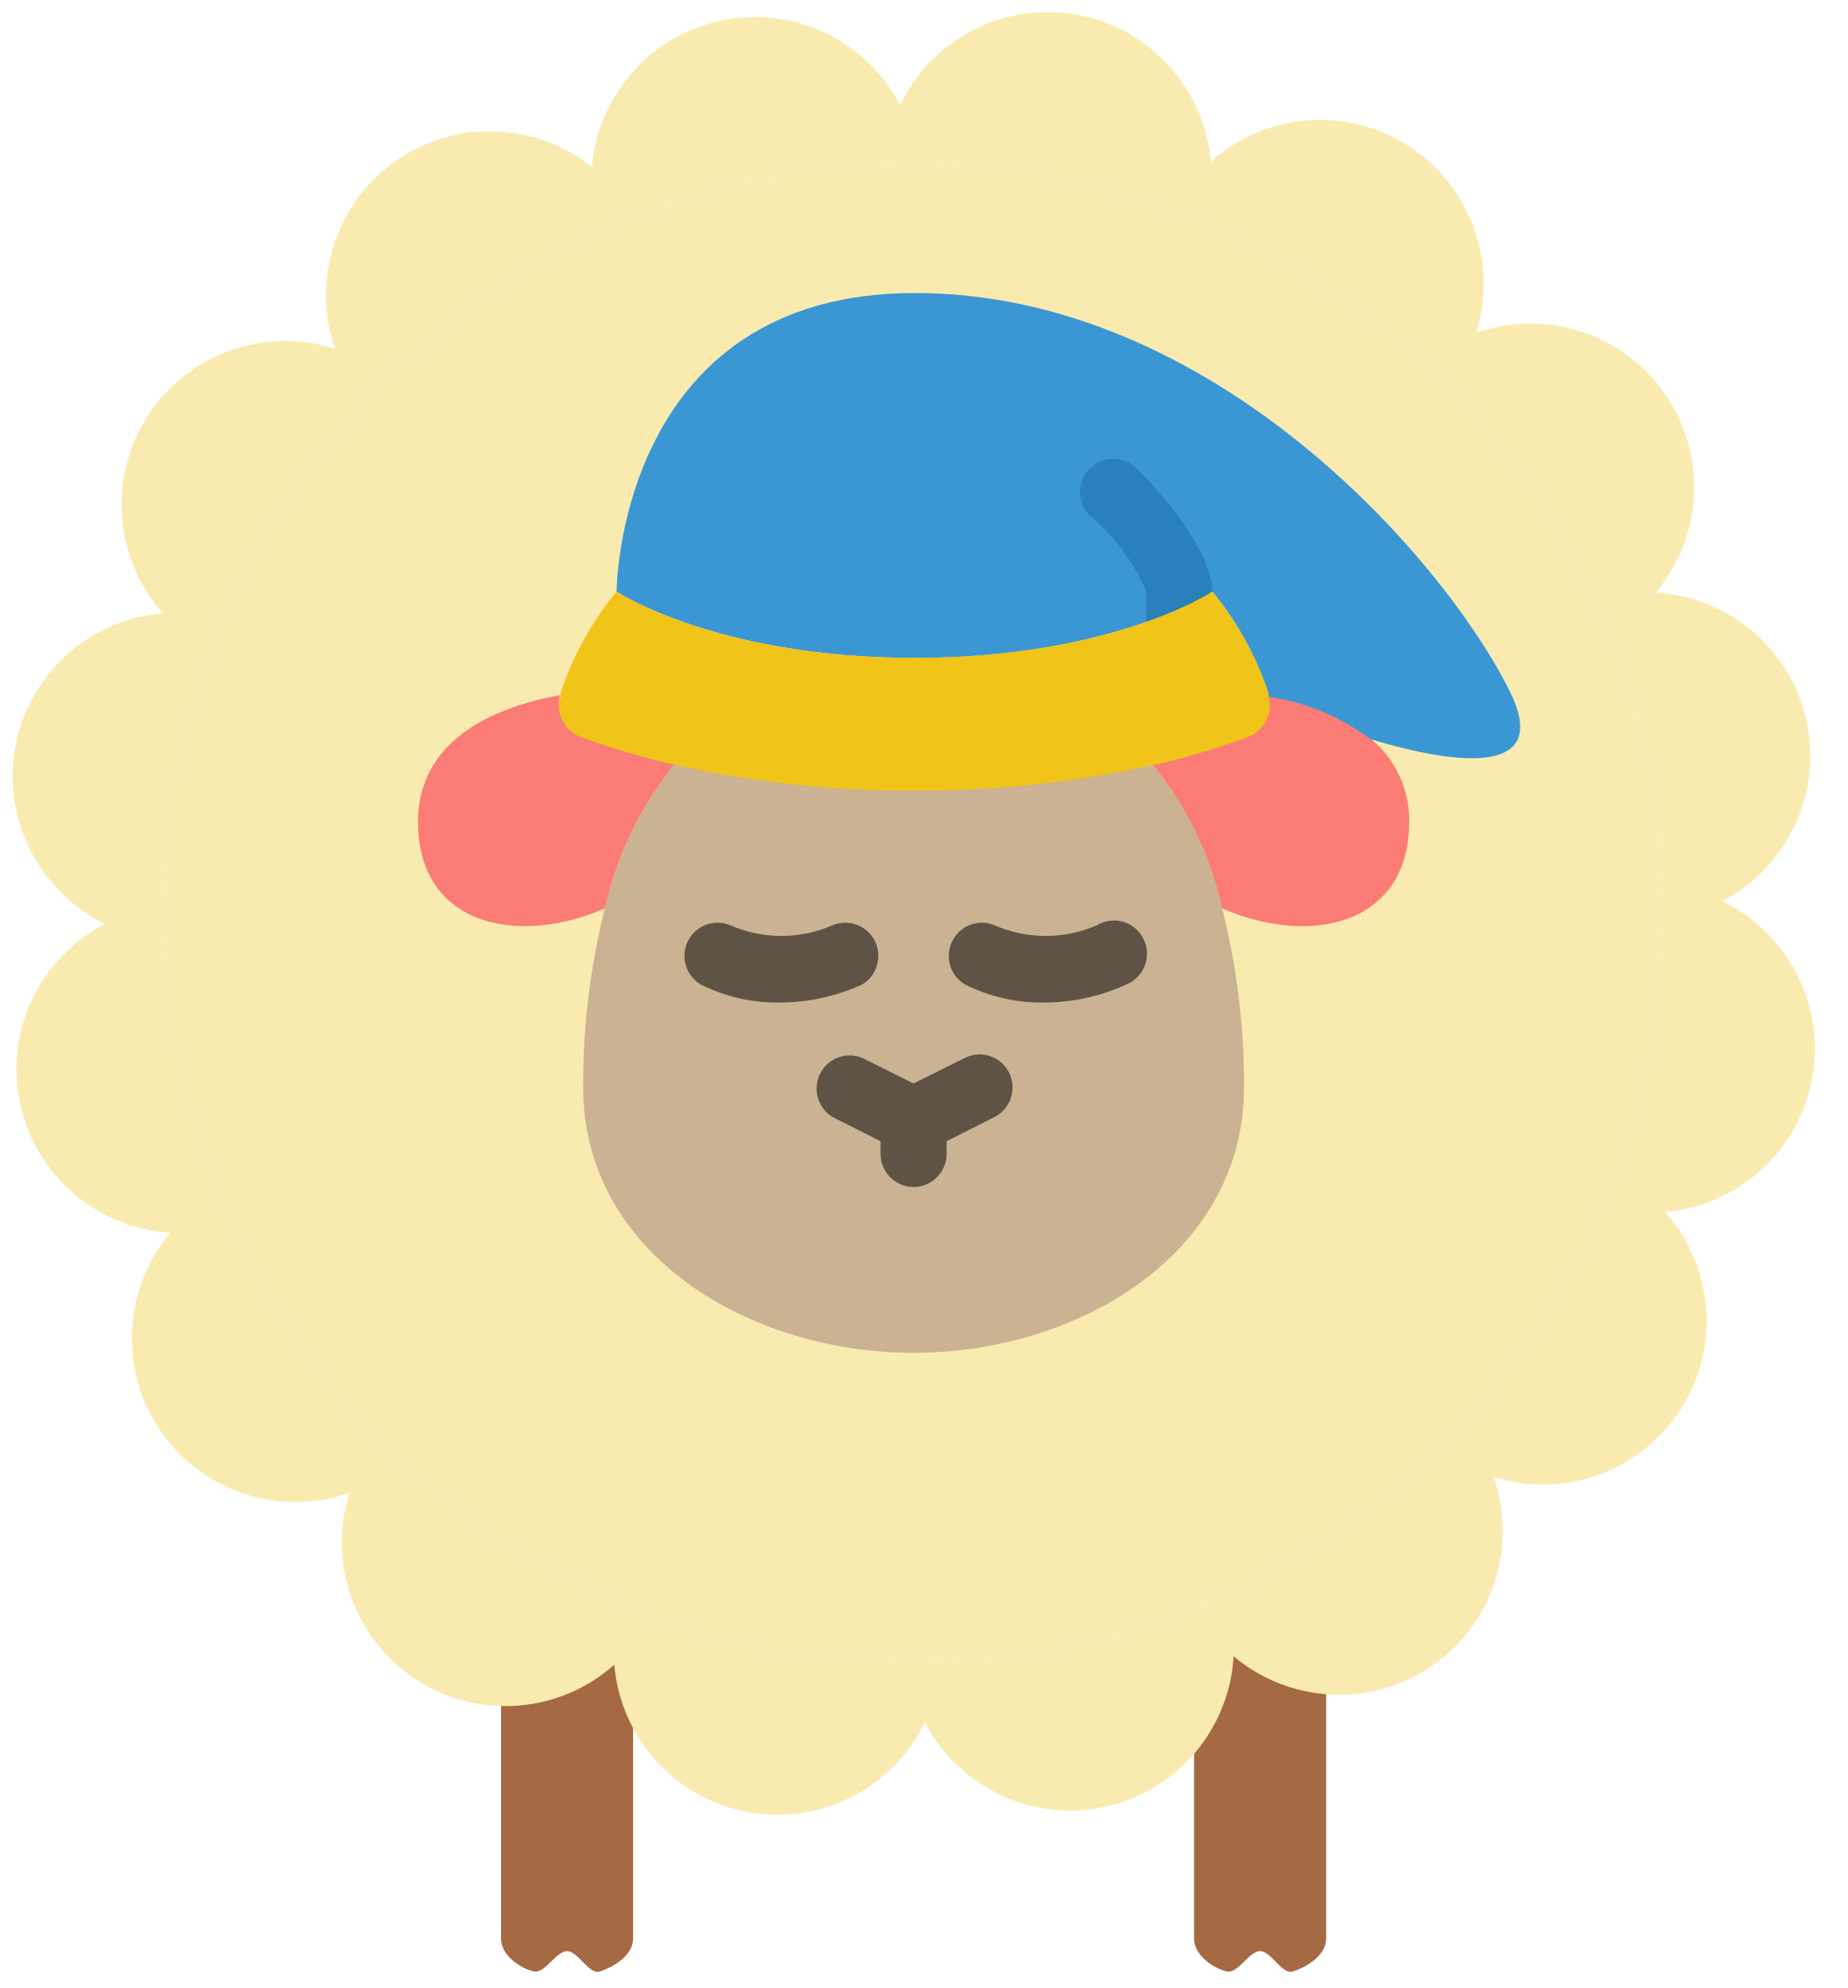
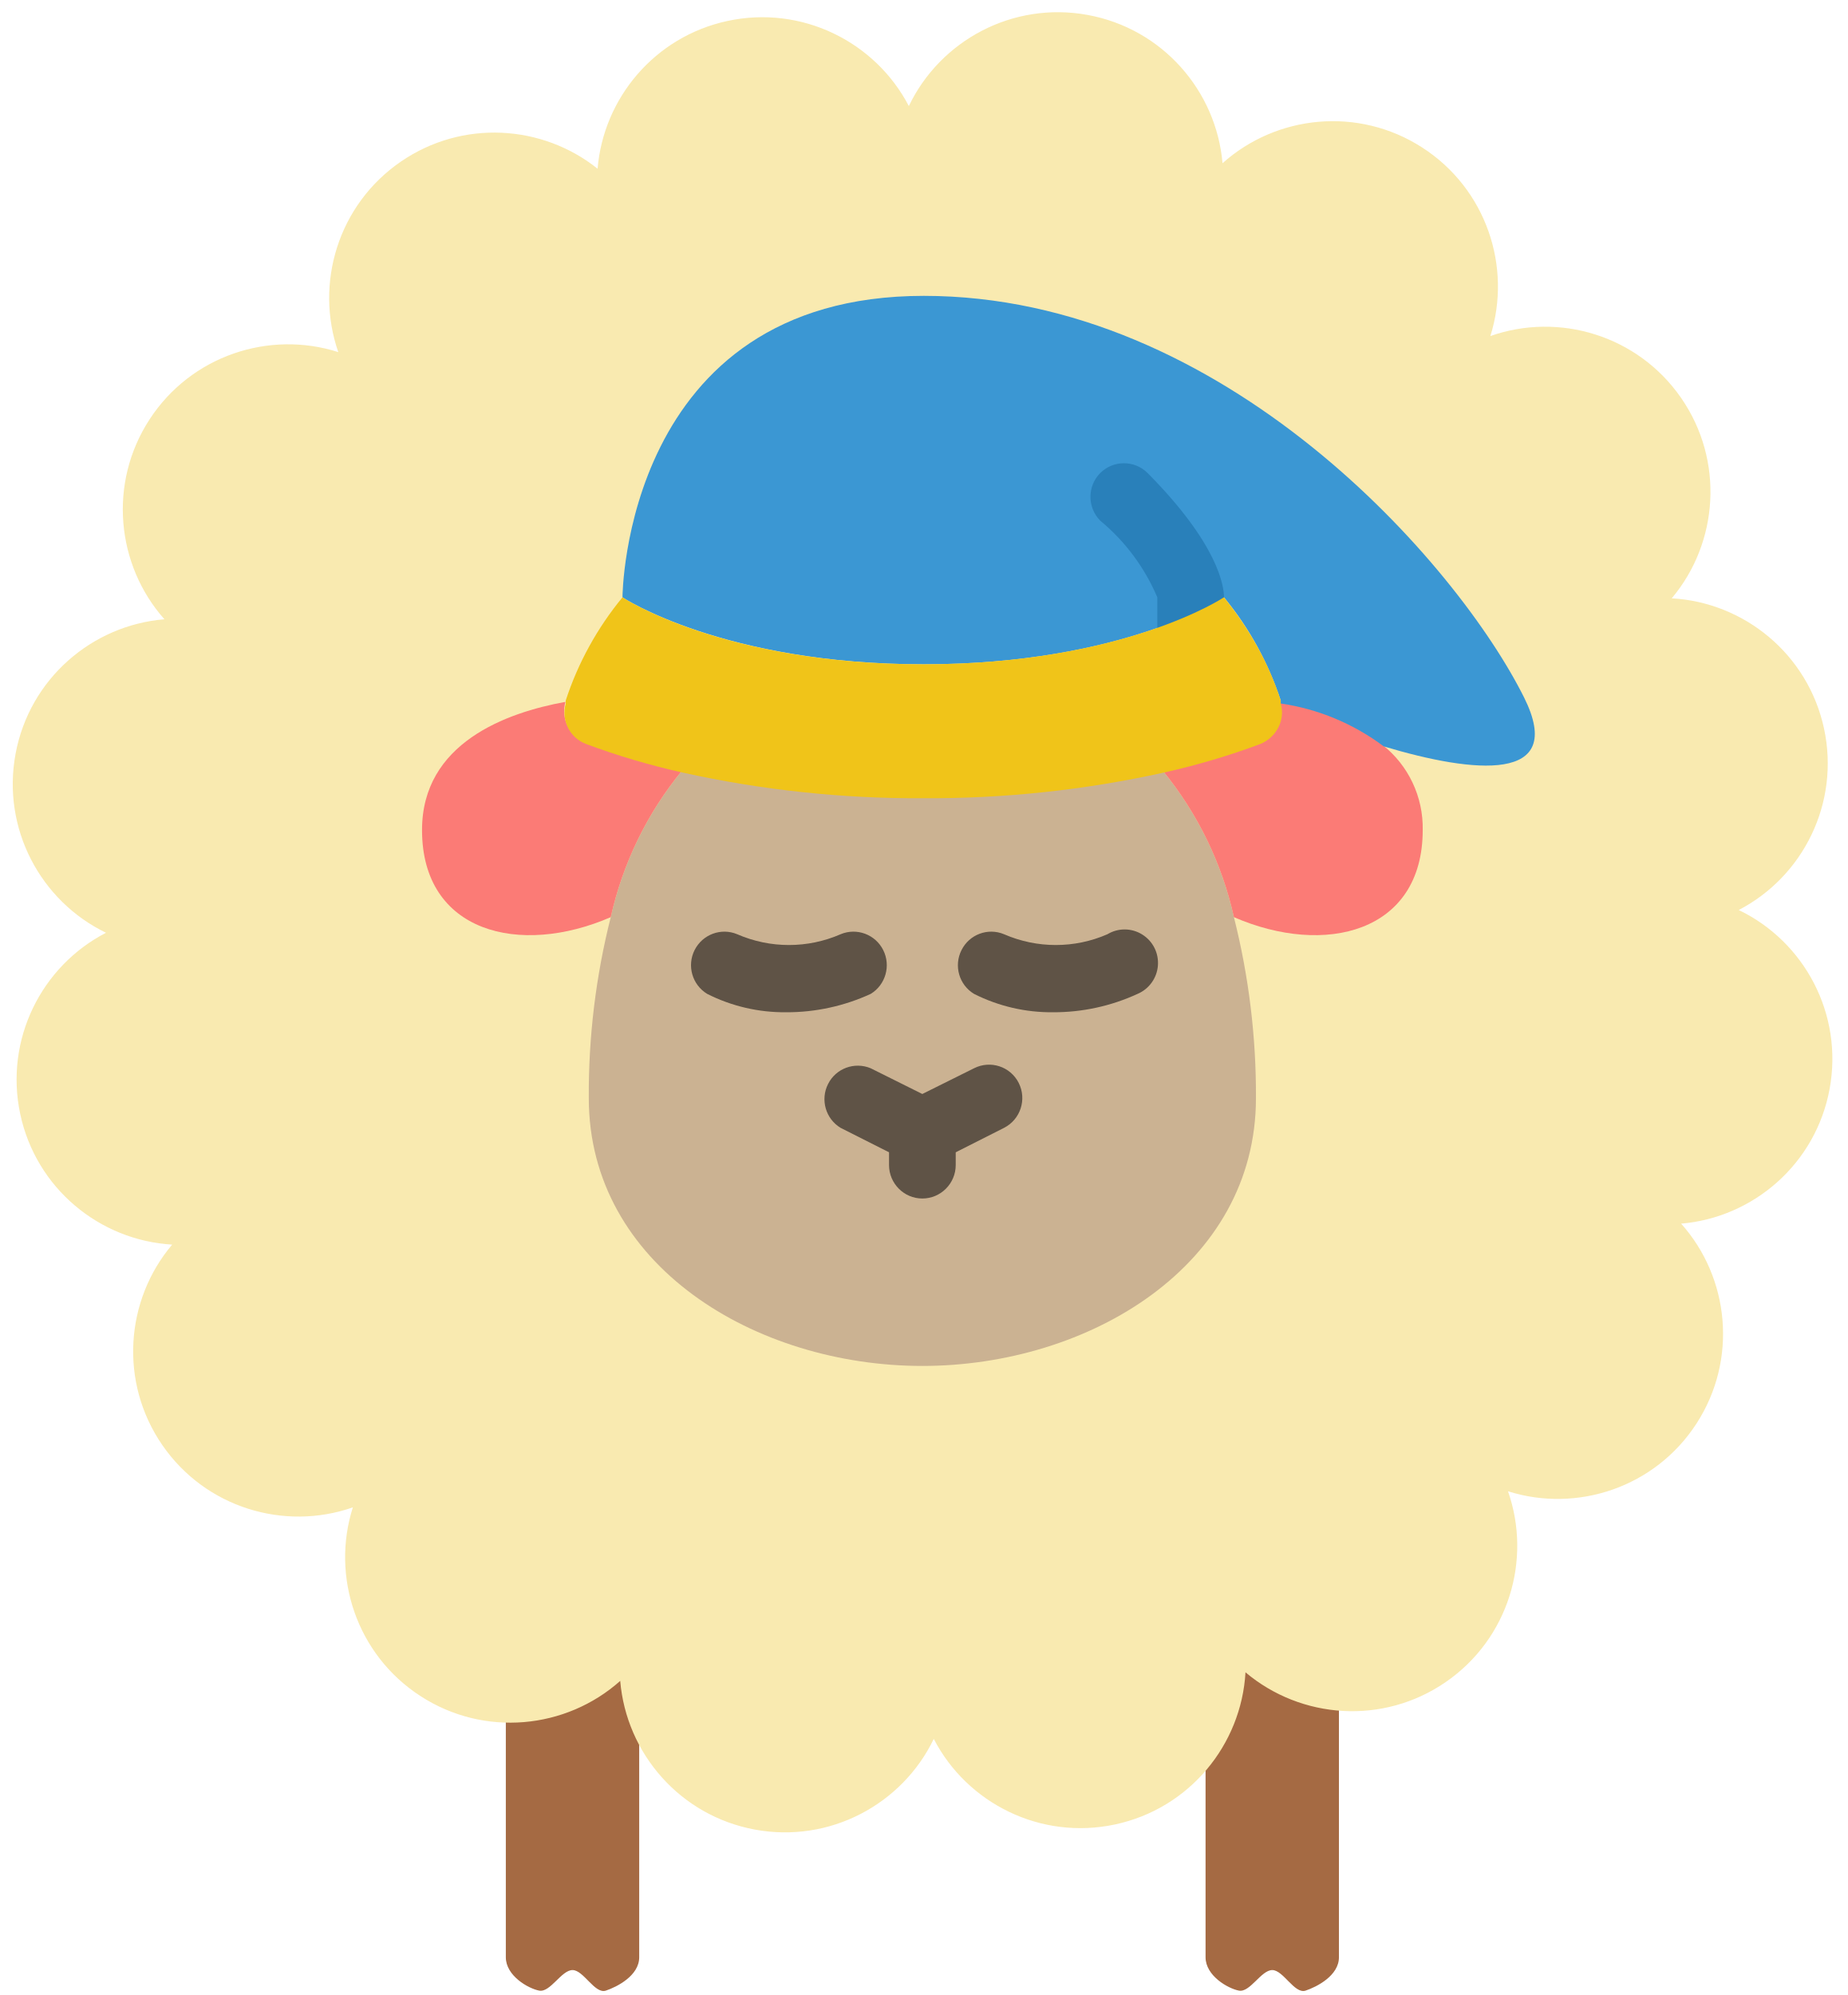
- <svg xmlns="http://www.w3.org/2000/svg" width="100%" height="100%" viewBox="0 0 79 85" version="1.1" xml:space="preserve" style="fill-rule:evenodd;clip-rule:evenodd;stroke-linejoin:round;stroke-miterlimit:2;">
-   <g transform="matrix(1,0,0,1,-148.437,-142.345)">
-     <g id="sheep" transform="matrix(1,0,0,1,-113.9,-18.5043)">
-       <g id="feet" transform="matrix(1,0,0,1,1.17361,1)">
-         <g transform="matrix(1,0,0,1,31.3533,-10.4239)">
-           <path d="M256.88,241.319L256.88,253.155C256.88,253.935 255.939,254.41 255.468,254.567C254.998,254.724 254.527,253.697 254.056,253.697C253.586,253.697 253.115,254.658 252.644,254.567C252.173,254.477 251.232,253.935 251.232,253.155L251.232,241.319C251.232,240.539 251.865,239.906 252.644,239.906L255.468,239.906C256.248,239.906 256.88,240.539 256.88,241.319Z" style="fill:rgb(165,106,67);" />
-         </g>
-         <g transform="matrix(1,0,0,1,60.9867,-10.4239)">
-           <path d="M256.88,241.319L256.88,253.155C256.88,253.935 255.939,254.41 255.468,254.567C254.998,254.724 254.527,253.697 254.056,253.697C253.586,253.697 253.115,254.658 252.644,254.567C252.173,254.477 251.232,253.935 251.232,253.155L251.232,241.319C251.232,240.539 251.865,239.906 252.644,239.906L255.468,239.906C256.248,239.906 256.88,240.539 256.88,241.319Z" style="fill:rgb(165,106,67);" />
-         </g>
-       </g>
-       <g id="body" transform="matrix(0.815181,-0.176374,0.176374,0.815181,207.841,53.0776)">
-         <circle cx="72.409" cy="195.791" r="38.436" style="fill:rgb(249,234,176);" />
-         <path d="M80.501,155.133C79.528,151.577 76.271,148.962 72.409,148.962C72.409,148.962 72.409,148.962 72.409,148.962C68.631,148.962 65.433,151.463 64.382,154.899C62.11,152.11 58.198,151.002 54.697,152.434C54.697,152.434 54.697,152.434 54.697,152.434C51.12,153.898 49.096,157.555 49.545,161.216C46.351,159.377 42.199,159.812 39.455,162.53C39.455,162.53 39.455,162.53 39.455,162.53C36.712,165.248 36.239,169.396 38.048,172.607C34.391,172.124 30.716,174.114 29.219,177.676C29.219,177.676 29.219,177.676 29.219,177.676C27.721,181.242 28.875,185.263 31.783,187.536C28.224,188.495 25.595,191.741 25.58,195.605C25.58,195.605 25.58,195.605 25.58,195.605C25.565,199.467 28.167,202.734 31.718,203.721C28.792,205.971 27.606,209.982 29.075,213.56C29.075,213.56 29.075,213.56 29.075,213.56C30.544,217.135 34.204,219.154 37.864,218.7C36.029,221.896 36.469,226.049 39.191,228.788C39.191,228.788 39.191,228.788 39.191,228.788C41.913,231.528 46.062,231.996 49.27,230.182C48.792,233.84 50.787,237.512 54.351,239.005C54.351,239.005 54.351,239.005 54.351,239.005C57.919,240.498 61.938,239.339 64.208,236.427C65.172,239.986 68.421,242.61 72.284,242.62C72.284,242.62 72.284,242.62 72.284,242.62C76.147,242.63 79.411,240.023 80.393,236.471C82.647,239.394 86.66,240.575 90.235,239.101C90.235,239.101 90.235,239.101 90.235,239.101C93.808,237.627 95.822,233.965 95.364,230.305C98.562,232.136 102.714,231.69 105.45,228.965C105.45,228.965 105.45,228.965 105.45,228.965C108.186,226.239 108.649,222.09 106.83,218.884C110.489,219.357 114.159,217.357 115.646,213.791C115.646,213.791 115.646,213.791 115.646,213.79C117.135,210.221 115.97,206.203 113.056,203.938C116.613,202.969 119.232,199.716 119.237,195.853C119.237,195.853 119.237,195.853 119.237,195.853C119.242,191.99 116.631,188.73 113.077,187.752C115.998,185.495 117.173,181.48 115.694,177.907C115.694,177.907 115.694,177.907 115.694,177.907C114.216,174.336 110.552,172.327 106.892,172.79C108.719,169.589 108.267,165.438 105.538,162.705C105.538,162.705 105.538,162.705 105.538,162.705C102.809,159.973 98.659,159.516 95.456,161.338C95.924,157.679 93.919,154.012 90.35,152.529C90.35,152.529 90.35,152.529 90.35,152.529C86.779,151.045 82.763,152.215 80.501,155.133ZM72.409,157.355C93.622,157.355 110.845,174.578 110.845,195.791C110.845,217.004 93.622,234.227 72.409,234.227C51.195,234.227 33.973,217.004 33.973,195.791C33.973,174.578 51.195,157.355 72.409,157.355Z" style="fill:rgb(249,234,176);" />
-       </g>
-       <g id="face" transform="matrix(1,0,0,1,0.342751,0)">
-         <g transform="matrix(1,0,0,1,241.957,14.0149)">
-           <path d="M73.227,193.332C73.227,200.422 66.16,204.676 59.098,204.676C52.035,204.676 44.973,200.422 44.973,193.332C44.957,190.75 45.27,188.176 45.902,185.672C46.41,183.398 47.438,181.277 48.914,179.477C52.258,180.219 55.676,180.586 59.098,180.566C62.523,180.586 65.941,180.219 69.285,179.477C70.758,181.277 71.789,183.398 72.293,185.672C72.926,188.176 73.238,190.75 73.227,193.332Z" style="fill:rgb(203,178,146);" />
-         </g>
-         <g transform="matrix(1,0,0,1,241.957,14.0149)">
-           <path d="M48.914,179.477C47.438,181.277 46.41,183.398 45.902,185.672C42.047,187.348 37.91,186.324 37.91,181.984C37.91,178.297 41.481,177.008 43.984,176.555C43.781,177.266 44.156,178.012 44.844,178.27C46.172,178.766 47.531,179.168 48.914,179.477Z" style="fill:rgb(251,123,118);" />
-         </g>
-         <g transform="matrix(1,0,0,1,241.957,14.0149)">
-           <path d="M80.289,181.984C80.289,186.324 76.148,187.348 72.293,185.672C71.789,183.398 70.758,181.277 69.285,179.477C70.668,179.168 72.027,178.766 73.352,178.27C74.043,178.012 74.418,177.266 74.215,176.555C75.797,176.785 77.297,177.41 78.578,178.371C79.684,179.238 80.316,180.578 80.289,181.984Z" style="fill:rgb(251,123,118);" />
-         </g>
-         <g transform="matrix(1,0,0,1,241.957,14.0149)">
-           <path d="M53.336,189.699C52.172,189.711 51.023,189.445 49.988,188.922C49.352,188.539 49.121,187.727 49.453,187.066C49.789,186.402 50.574,186.109 51.258,186.395C52.656,187.004 54.242,187.004 55.637,186.395C56.32,186.109 57.109,186.402 57.441,187.066C57.773,187.727 57.543,188.539 56.91,188.922C55.789,189.438 54.566,189.703 53.336,189.699Z" style="fill:rgb(95,83,70);" />
-         </g>
-         <g transform="matrix(1,0,0,1,241.957,14.0149)">
-           <path d="M64.637,189.699C63.473,189.711 62.328,189.445 61.289,188.922C60.652,188.539 60.422,187.727 60.758,187.066C61.09,186.402 61.875,186.109 62.559,186.395C63.957,187.004 65.543,187.004 66.938,186.395C67.391,186.121 67.961,186.125 68.41,186.406C68.863,186.688 69.117,187.195 69.074,187.727C69.031,188.254 68.699,188.715 68.211,188.922C67.09,189.438 65.871,189.703 64.637,189.699Z" style="fill:rgb(95,83,70);" />
-         </g>
-         <g transform="matrix(1,0,0,1,241.957,14.0149)">
-           <path d="M63.18,192.691C62.828,191.996 61.984,191.719 61.289,192.07L59.098,193.16L56.91,192.07C56.227,191.785 55.438,192.074 55.106,192.738C54.77,193.402 55.004,194.211 55.637,194.594L57.688,195.629L57.688,196.168C57.688,196.949 58.32,197.586 59.098,197.586C59.879,197.586 60.512,196.949 60.512,196.168L60.512,195.629L62.559,194.594C63.254,194.238 63.531,193.391 63.18,192.691Z" style="fill:rgb(95,83,70);" />
-         </g>
-         <g id="hat" transform="matrix(1,0,0,1,-0.342751,0)">
-           <g transform="matrix(1,0,0,1,242.36,14.0844)">
-             <path d="M78.578,178.371C77.297,177.41 75.797,176.785 74.215,176.555L74.215,176.426C73.691,174.832 72.879,173.352 71.813,172.059C71.813,172.059 67.574,174.895 59.098,174.895C50.621,174.895 46.338,172.059 46.338,172.059C46.338,172.059 46.383,159.293 59.098,159.293C71.813,159.293 81.703,170.641 84.527,176.312C86.32,179.93 82.406,179.52 78.578,178.371Z" style="fill:rgb(59,151,211);" />
-           </g>
-           <g transform="matrix(1,0,0,1,242.36,14.0844)">
-             <path d="M70.398,176.965C69.621,176.965 68.988,176.332 68.988,175.547L68.988,172.059C68.453,170.797 67.625,169.684 66.57,168.812C66.019,168.254 66.019,167.352 66.57,166.797C67.125,166.242 68.023,166.242 68.578,166.797C71.574,169.816 71.813,171.59 71.813,172.059L71.813,175.547C71.813,176.332 71.18,176.965 70.398,176.965Z" style="fill:rgb(41,128,186);" />
-           </g>
-           <g transform="matrix(1.0016,0,0,1,242.242,14.0844)">
-             <path d="M73.352,178.27C72.027,178.766 70.668,179.168 69.285,179.477C65.941,180.219 62.523,180.586 59.098,180.566C55.676,180.586 52.258,180.219 48.914,179.477C47.531,179.168 46.172,178.766 44.844,178.27C44.156,178.012 43.781,177.266 43.984,176.555L43.984,176.426C44.504,174.832 45.32,173.352 46.383,172.059C46.383,172.059 50.621,174.895 59.098,174.895C67.574,174.895 71.813,172.059 71.813,172.059C72.863,173.355 73.707,174.836 74.215,176.426L74.215,176.555C74.422,177.254 74.023,177.996 73.352,178.27Z" style="fill:rgb(240,196,25);" />
-           </g>
-         </g>
+ <svg xmlns="http://www.w3.org/2000/svg" width="100%" height="100%" viewBox="0 0 326 352" version="1.1" xml:space="preserve" style="fill-rule:evenodd;clip-rule:evenodd;stroke-linejoin:round;stroke-miterlimit:2;">
+   <g id="sheep">
+     <g id="feet">
+       <path d="M112.792,296.023l0,49.32c0,3.247 -3.922,5.23 -5.883,5.883c-1.962,0.654 -3.923,-3.625 -5.884,-3.625c-1.961,-0 -3.923,4.002 -5.884,3.625c-1.961,-0.376 -5.884,-2.636 -5.884,-5.883l0,-49.32c0,-3.247 2.637,-5.883 5.884,-5.883l11.768,-0c3.247,-0 5.883,2.636 5.883,5.883Z" style="fill:#a56a43;" />
+       <path d="M236.265,296.023l0,49.32c0,3.247 -3.922,5.23 -5.884,5.883c-1.961,0.654 -3.922,-3.625 -5.883,-3.625c-1.962,-0 -3.923,4.002 -5.884,3.625c-1.961,-0.376 -5.884,-2.636 -5.884,-5.883l0,-49.32c0,-3.247 2.636,-5.883 5.884,-5.883l11.767,-0c3.248,-0 5.884,2.636 5.884,5.883Z" style="fill:#a56a43;" />
+     </g>
+     <path id="body" d="M134.515,32.21c72.053,-15.59 143.208,30.252 158.797,102.305c15.59,72.053 -30.251,143.208 -102.304,158.797c-72.054,15.59 -143.208,-30.251 -158.798,-102.304c-15.59,-72.054 30.252,-143.208 102.305,-158.798Z" style="fill:#f9eab0;" />
+     <path d="M160.37,18.715c-5.919,-11.361 -18.902,-17.851 -32.023,-15.012c0,-0 0,-0 0,-0c-12.831,2.776 -21.855,13.621 -22.899,26.064c-9.768,-7.805 -23.87,-8.694 -34.707,-1.256c-0,0 -0,0 -0,0c-11.075,7.601 -15.262,21.511 -11.046,33.616c-12.2,-3.901 -25.985,0.628 -33.306,11.876c0,0 0,0 -0,0c-7.32,11.249 -5.879,25.688 2.627,35.262c-12.776,1.048 -23.798,10.507 -26.265,23.708c0,0 0,0 0,0.001c-2.468,13.211 4.406,26.02 15.956,31.604c-11.385,5.872 -17.927,18.831 -15.14,31.964c0,0 0,0 0,0c2.788,13.132 14.028,22.316 26.815,23.058c-8.287,9.792 -9.368,24.289 -1.748,35.36c-0,0 0,0 0,0c7.616,11.064 21.531,15.233 33.63,11.001c-3.885,12.205 0.663,25.985 11.921,33.29c-0,0 -0,0 -0,0c11.258,7.306 25.695,5.846 35.258,-2.673c1.065,12.775 10.538,23.784 23.743,26.233c0,-0 0,-0 0,-0c13.215,2.451 26.015,-4.441 31.583,-15.997c5.89,11.378 18.856,17.901 31.984,15.096c-0,0 0,0 0,0c13.128,-2.804 22.297,-14.056 23.023,-26.845c9.803,8.274 24.302,9.336 35.362,1.701c0,-0 0,-0 0,-0c11.054,-7.631 15.204,-21.552 10.957,-33.645c12.209,3.869 25.983,-0.697 33.274,-11.964c-0,-0 -0,-0 -0,-0c7.29,-11.268 5.811,-25.703 -2.72,-35.255c12.773,-1.082 23.77,-10.571 26.201,-23.779c0,0 0,0 0,0c2.433,-13.218 -4.475,-26.009 -16.04,-31.561c11.37,-5.905 17.877,-18.88 15.055,-32.004c0,0 0,0 0,0c-2.822,-13.124 -14.086,-22.278 -26.876,-22.988c8.261,-9.814 9.303,-24.314 1.653,-35.364c0,-0 0,-0 0,-0.001c-7.644,-11.042 -21.568,-15.173 -33.658,-10.911c3.852,-12.214 -0.732,-25.982 -12.009,-33.258c-0,0 -0,0 -0,0c-11.277,-7.276 -25.71,-5.777 -35.252,2.767c-1.099,-12.773 -10.602,-23.756 -23.813,-26.17c-0,0 -0,0 -0,0c-13.221,-2.415 -26.003,4.51 -31.54,16.082Zm-25.855,13.495c72.053,-15.59 143.208,30.252 158.797,102.305c15.59,72.053 -30.251,143.208 -102.304,158.797c-72.054,15.59 -143.208,-30.251 -158.798,-102.304c-15.59,-72.054 30.252,-143.208 102.305,-158.798Z" style="fill:#f9eab0;" />
+     <path d="M162.761,24.821c75.288,-0 136.412,61.124 136.412,136.412c-0,75.287 -61.124,136.411 -136.412,136.411c-75.287,0 -136.411,-61.124 -136.411,-136.411c-0,-75.288 61.124,-136.412 136.411,-136.412Zm0,68.206c37.644,-0 68.206,30.562 68.206,68.206c0,37.643 -30.562,68.205 -68.206,68.205c-37.644,0 -68.206,-30.562 -68.206,-68.205c0,-37.644 30.562,-68.206 68.206,-68.206Z" style="fill:#f9eab0;" />
+     <g id="face">
+       <path d="M221.622,193.741c-0,29.542 -29.444,47.267 -58.871,47.267c-29.427,0 -58.854,-17.725 -58.854,-47.267c-0.065,-10.758 1.237,-21.483 3.874,-31.916c2.116,-9.475 6.396,-18.313 12.549,-25.813c13.932,3.092 28.173,4.621 42.431,4.538c14.274,0.083 28.516,-1.446 42.448,-4.538c6.136,7.5 10.433,16.338 12.533,25.813c2.636,10.433 3.939,21.158 3.89,31.916Z" style="fill:#cbb292;" />
+       <path d="M120.32,136.012c-6.153,7.5 -10.433,16.338 -12.549,25.813c-16.065,6.983 -33.301,2.716 -33.301,-15.367c0,-15.362 14.876,-20.733 25.309,-22.621c-0.846,2.963 0.716,6.071 3.581,7.146c5.534,2.067 11.198,3.742 16.96,5.029Z" style="fill:#fb7b76;" />
+       <path d="M251.049,146.458c-0,18.083 -17.253,22.35 -33.317,15.367c-2.1,-9.475 -6.397,-18.313 -12.533,-25.813c5.762,-1.287 11.426,-2.962 16.944,-5.029c2.88,-1.075 4.443,-4.183 3.596,-7.146c6.592,0.959 12.842,3.563 18.181,7.567c4.606,3.612 7.243,9.196 7.129,15.054Z" style="fill:#fb7b76;" />
+       <path d="M138.744,178.604c-4.85,0.05 -9.636,-1.058 -13.948,-3.238c-2.653,-1.595 -3.614,-4.979 -2.23,-7.733c1.4,-2.767 4.671,-3.987 7.519,-2.796c5.827,2.538 12.435,2.538 18.246,0c2.848,-1.191 6.136,0.029 7.519,2.796c1.383,2.754 0.423,6.138 -2.213,7.733c-4.671,2.15 -9.766,3.255 -14.893,3.238Z" style="fill:#5f5346;" />
+       <path d="M185.831,178.604c-4.85,0.05 -9.62,-1.058 -13.949,-3.238c-2.653,-1.595 -3.613,-4.979 -2.214,-7.733c1.384,-2.767 4.655,-3.987 7.504,-2.796c5.826,2.538 12.435,2.538 18.245,0c1.888,-1.141 4.264,-1.125 6.136,0.046c1.888,1.175 2.946,3.288 2.767,5.504c-0.179,2.196 -1.562,4.117 -3.597,4.979c-4.671,2.15 -9.749,3.255 -14.892,3.238Z" style="fill:#5f5346;" />
+       <path d="M179.76,191.071c-1.465,-2.896 -4.981,-4.05 -7.878,-2.588l-9.131,4.542l-9.114,-4.542c-2.849,-1.187 -6.136,0.017 -7.52,2.783c-1.4,2.767 -0.423,6.138 2.214,7.734l8.545,4.312l-0,2.246c-0,3.254 2.636,5.908 5.875,5.908c3.255,0 5.892,-2.654 5.892,-5.908l0,-2.246l8.529,-4.312c2.897,-1.484 4.052,-5.013 2.588,-7.929Z" style="fill:#5f5346;" />
+       <g id="hat">
+         <path d="M244.173,131.694c-5.338,-4.005 -11.588,-6.609 -18.181,-7.567l0,-0.538c-2.18,-6.641 -5.566,-12.808 -10.009,-18.195c-0,-0 -17.66,11.816 -52.978,11.816c-35.32,0 -53.165,-11.816 -53.165,-11.816c0,-0 0.186,-53.192 53.165,-53.192c52.978,-0 94.189,47.283 105.956,70.912c7.471,15.075 -8.838,13.367 -24.788,8.58Z" style="fill:#3b97d3;" />
+         <path d="M210.091,125.835c-3.239,0 -5.876,-2.637 -5.876,-5.908l0,-14.533c-2.23,-5.259 -5.68,-9.896 -10.075,-13.53c-2.295,-2.325 -2.295,-6.083 0,-8.395c2.312,-2.313 6.055,-2.313 8.366,-0c12.484,12.579 13.477,19.97 13.477,21.925l-0,14.533c-0,3.271 -2.637,5.908 -5.892,5.908Z" style="fill:#2980ba;" />
+         <path d="M222.39,131.273c-5.527,2.066 -11.2,3.741 -16.97,5.029c-13.955,3.092 -28.22,4.621 -42.516,4.537c-14.281,0.084 -28.545,-1.445 -42.5,-4.537c-5.771,-1.288 -11.444,-2.963 -16.986,-5.029c-2.87,-1.075 -4.435,-4.184 -3.587,-7.146l0,-0.538c2.168,-6.641 5.575,-12.808 10.009,-18.195c0,-0 17.688,11.816 53.064,11.816c35.375,0 53.063,-11.816 53.063,-11.816c4.385,5.4 7.906,11.57 10.025,18.195l0,0.538c0.864,2.912 -0.798,6.004 -3.602,7.146Z" style="fill:#f0c419;" />
      </g>
    </g>
  </g>
</svg>
